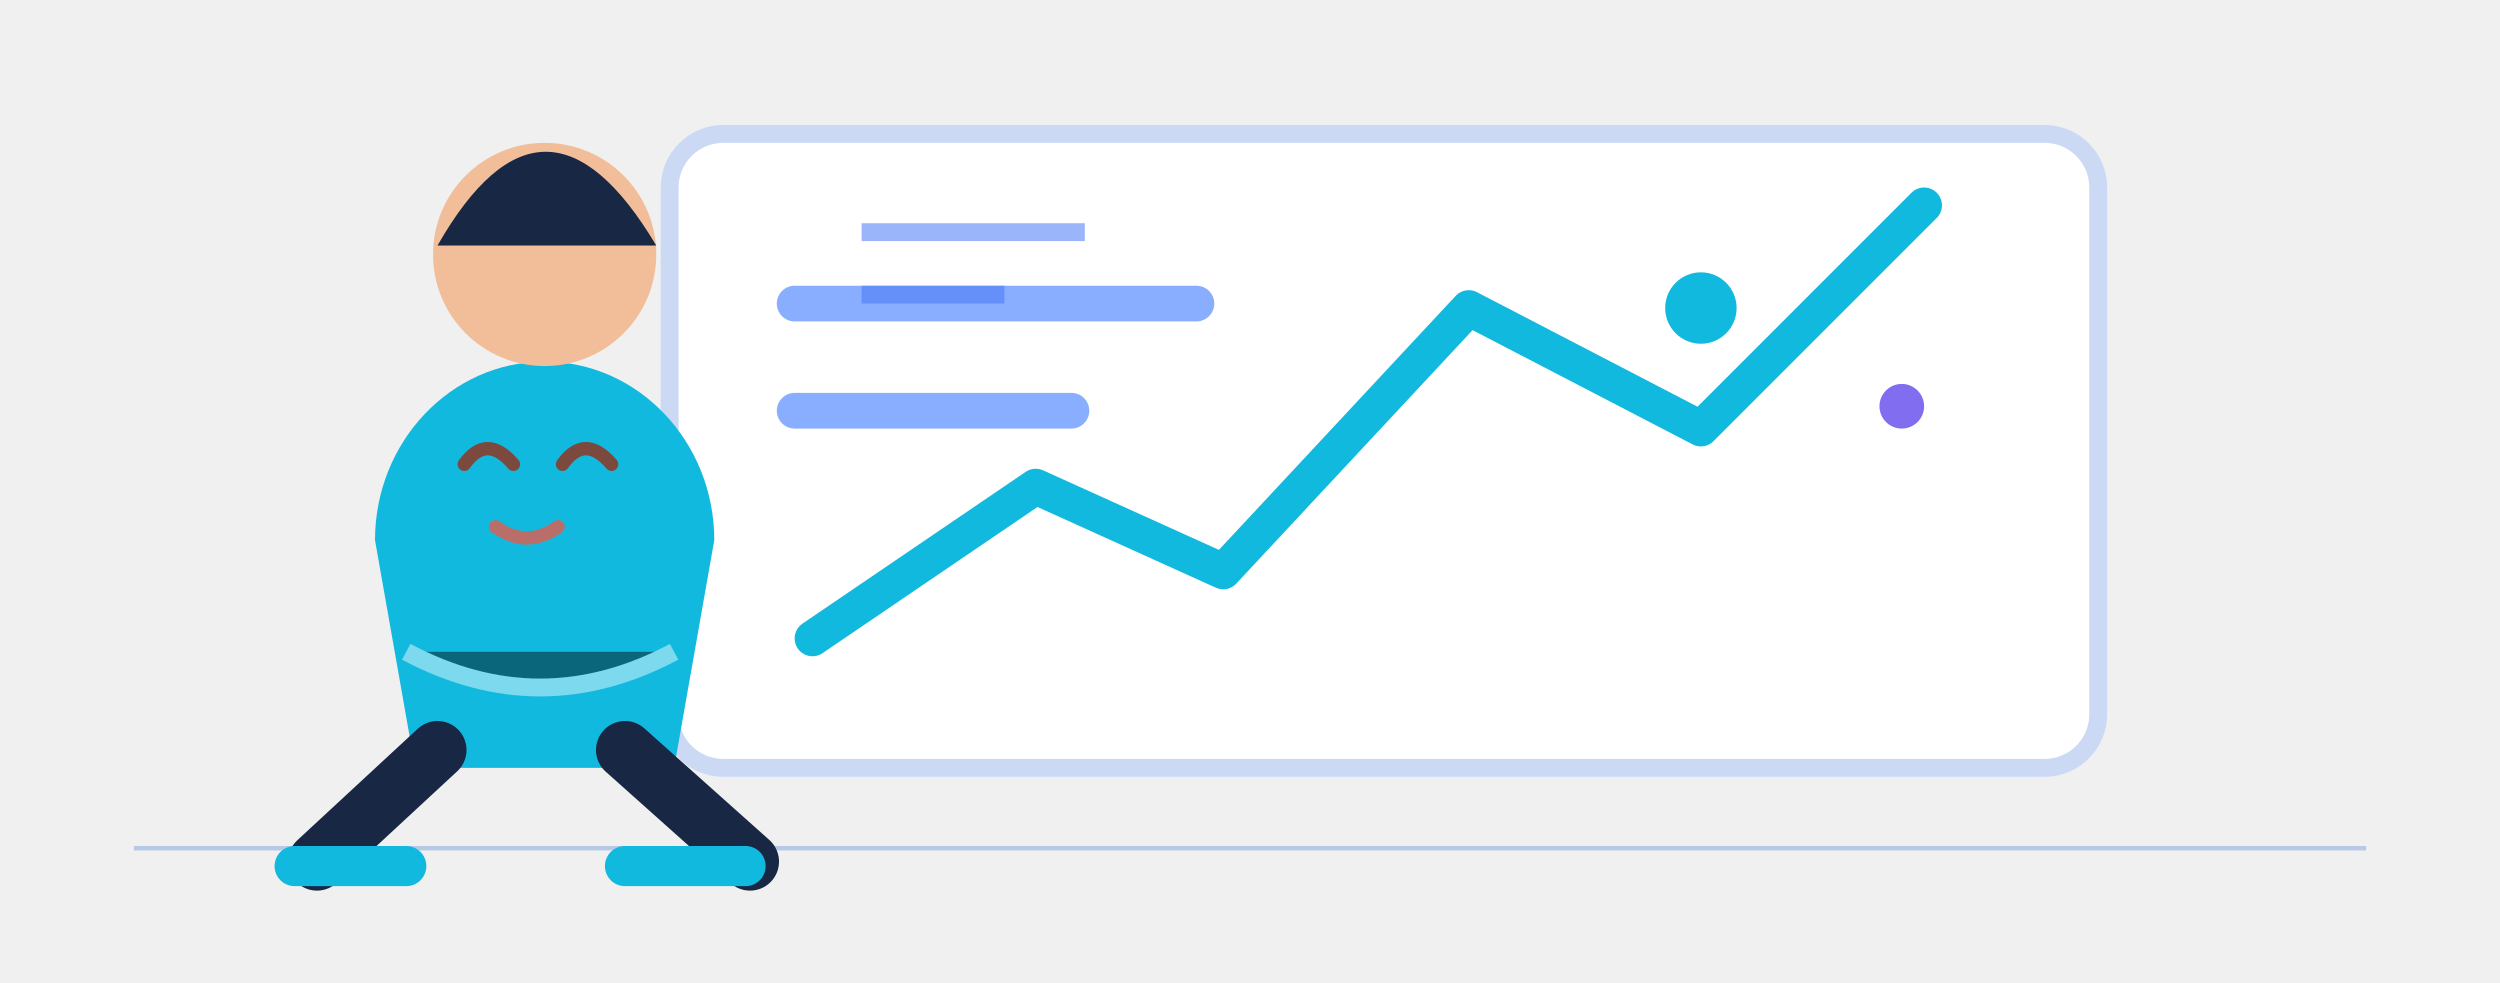
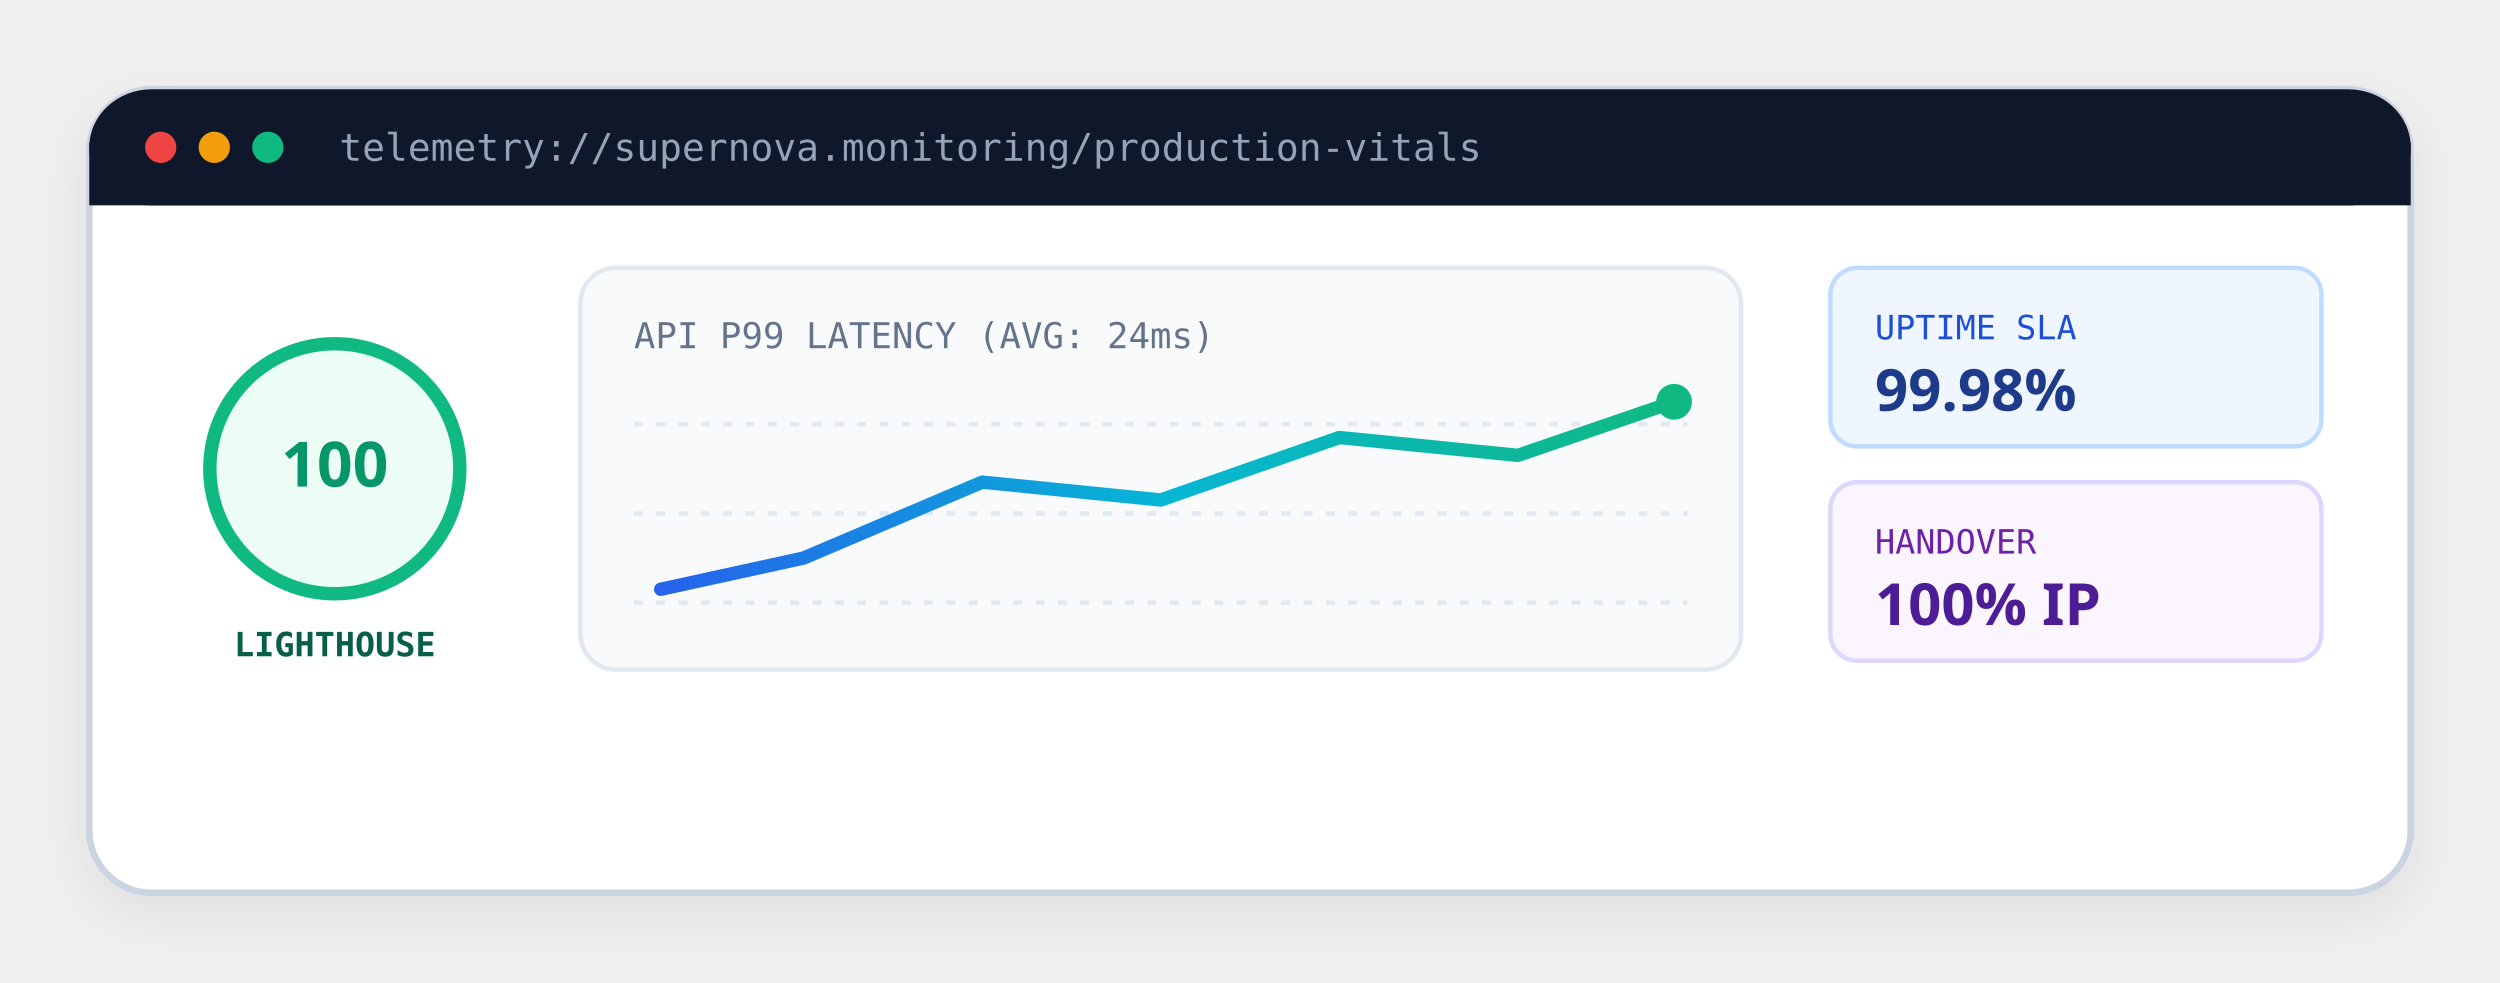
- <svg xmlns="http://www.w3.org/2000/svg" viewBox="0 0 560 220" role="img" aria-labelledby="t d">
+ <svg xmlns="http://www.w3.org/2000/svg" viewBox="0 0 560 220" role="img" aria-labelledby="statsTitle" preserveAspectRatio="xMidYMid meet">
  <defs>
-     <linearGradient id="g" x1="80" y1="30" x2="480" y2="190">
-       <stop stop-color="#12b9df" />
-       <stop offset="1" stop-color="#806df0" />
+     <linearGradient id="chartLineGrad" x1="0%" y1="0%" x2="100%" y2="0%">
+       <stop offset="0%" stop-color="#2563eb" />
+       <stop offset="50%" stop-color="#06b6d4" />
+       <stop offset="100%" stop-color="#10b981" />
    </linearGradient>
+     <filter id="stShadow" x="-10%" y="-10%" width="120%" height="120%">
+       <feDropShadow dx="0" dy="4" stdDeviation="6" flood-color="#0f172a" flood-opacity="0.08" />
+     </filter>
  </defs>
-   <path d="M30 190h500" stroke="#b8c9e8" />
-   <rect x="150" y="30" width="320" height="142" rx="12" fill="#fff" stroke="#cbd9f4" stroke-width="4" />
-   <path d="M178 68h90M178 92h62" stroke="#8aaeff" stroke-width="8" stroke-linecap="round" />
-   <path d="m182 143 50-34 42 19 55-59 52 27 50-50" stroke="url(#g)" stroke-width="8" fill="none" stroke-linecap="round" stroke-linejoin="round" />
-   <circle cx="381" cy="69" r="8" fill="#12b9df" />
-   <path d="M84 121c0-22 17-40 38-40s38 18 38 40l-9 51H93z" fill="url(#g)" />
-   <circle cx="122" cy="57" r="25" fill="#f2bd99" />
-   <path d="M98 55q24-42 49 0Z" fill="#172744" />
-   <path d="m98 168-27 25m69-25 28 25" stroke="#172744" stroke-width="13" stroke-linecap="round" />
-   <path d="M66 194h25m49 0h27" stroke="#12b9df" stroke-width="9" stroke-linecap="round" />
-   <path d="M104 104q5-7 11 0m11 0q5-7 11 0" stroke="#7b493e" stroke-width="3" fill="none" stroke-linecap="round" />
-   <path d="M111 118q7 5 14 0" stroke="#b96e69" stroke-width="3" fill="none" stroke-linecap="round" />
-   <path d="M91 146q30 16 60 0" stroke="#fff" stroke-width="4" opacity=".45" />
-   <path d="M193 52h50m-50 14h32" stroke="#4778f5" stroke-width="4" opacity=".55" />
-   <circle cx="426" cy="91" r="5" fill="#806df0" />
+   <rect x="20" y="20" width="520" height="180" rx="14" fill="#ffffff" stroke="#cbd5e1" stroke-width="1.5" filter="url(#stShadow)" />
+   <rect x="20" y="20" width="520" height="26" rx="14" fill="#0f172a" />
+   <rect x="20" y="32" width="520" height="14" fill="#0f172a" />
+   <circle cx="36" cy="33" r="3.5" fill="#ef4444" />
+   <circle cx="48" cy="33" r="3.5" fill="#f59e0b" />
+   <circle cx="60" cy="33" r="3.5" fill="#10b981" />
+   <text x="76" y="36" font-family="ui-monospace, monospace" font-size="8.5" fill="#94a3b8">telemetry://supernova.monitoring/production-vitals</text>
+   <g transform="translate(40, 60)">
+     <g transform="translate(0, 5)">
+       <circle cx="35" cy="40" r="28" fill="#ecfdf5" stroke="#10b981" stroke-width="3" />
+       <text x="35" y="44" text-anchor="middle" font-family="system-ui, sans-serif" font-size="14" font-weight="bold" fill="#059669">100</text>
+       <text x="35" y="82" text-anchor="middle" font-family="ui-monospace, monospace" font-size="7.5" font-weight="bold" fill="#065f46">LIGHTHOUSE</text>
+     </g>
+     <g transform="translate(90, 0)">
+       <rect width="260" height="90" rx="8" fill="#f8fafc" stroke="#e2e8f0" />
+       <text x="12" y="18" font-family="ui-monospace, monospace" font-size="8" fill="#64748b">API P99 LATENCY (AVG: 24ms)</text>
+       <line x1="12" y1="35" x2="248" y2="35" stroke="#e2e8f0" stroke-dasharray="2 3" />
+       <line x1="12" y1="55" x2="248" y2="55" stroke="#e2e8f0" stroke-dasharray="2 3" />
+       <line x1="12" y1="75" x2="248" y2="75" stroke="#e2e8f0" stroke-dasharray="2 3" />
+       <polyline points="18,72 50,65 90,48 130,52 170,38 210,42 245,30" fill="none" stroke="url(#chartLineGrad)" stroke-width="3" stroke-linecap="round" stroke-linejoin="round" />
+       <circle cx="245" cy="30" r="4" fill="#10b981" />
+     </g>
+     <g transform="translate(370, 0)">
+       <rect width="110" height="40" rx="6" fill="#eff6ff" stroke="#bfdbfe" />
+       <text x="10" y="16" font-family="ui-monospace, monospace" font-size="7.5" fill="#1d4ed8">UPTIME SLA</text>
+       <text x="10" y="32" font-family="system-ui, sans-serif" font-size="13" font-weight="bold" fill="#1e3a8a">99.98%</text>
+       <rect y="48" width="110" height="40" rx="6" fill="#faf5ff" stroke="#ddd6fe" />
+       <text x="10" y="64" font-family="ui-monospace, monospace" font-size="7.5" fill="#6b21a8">HANDOVER</text>
+       <text x="10" y="80" font-family="system-ui, sans-serif" font-size="13" font-weight="bold" fill="#4c1d95">100% IP</text>
+     </g>
+   </g>
</svg>
